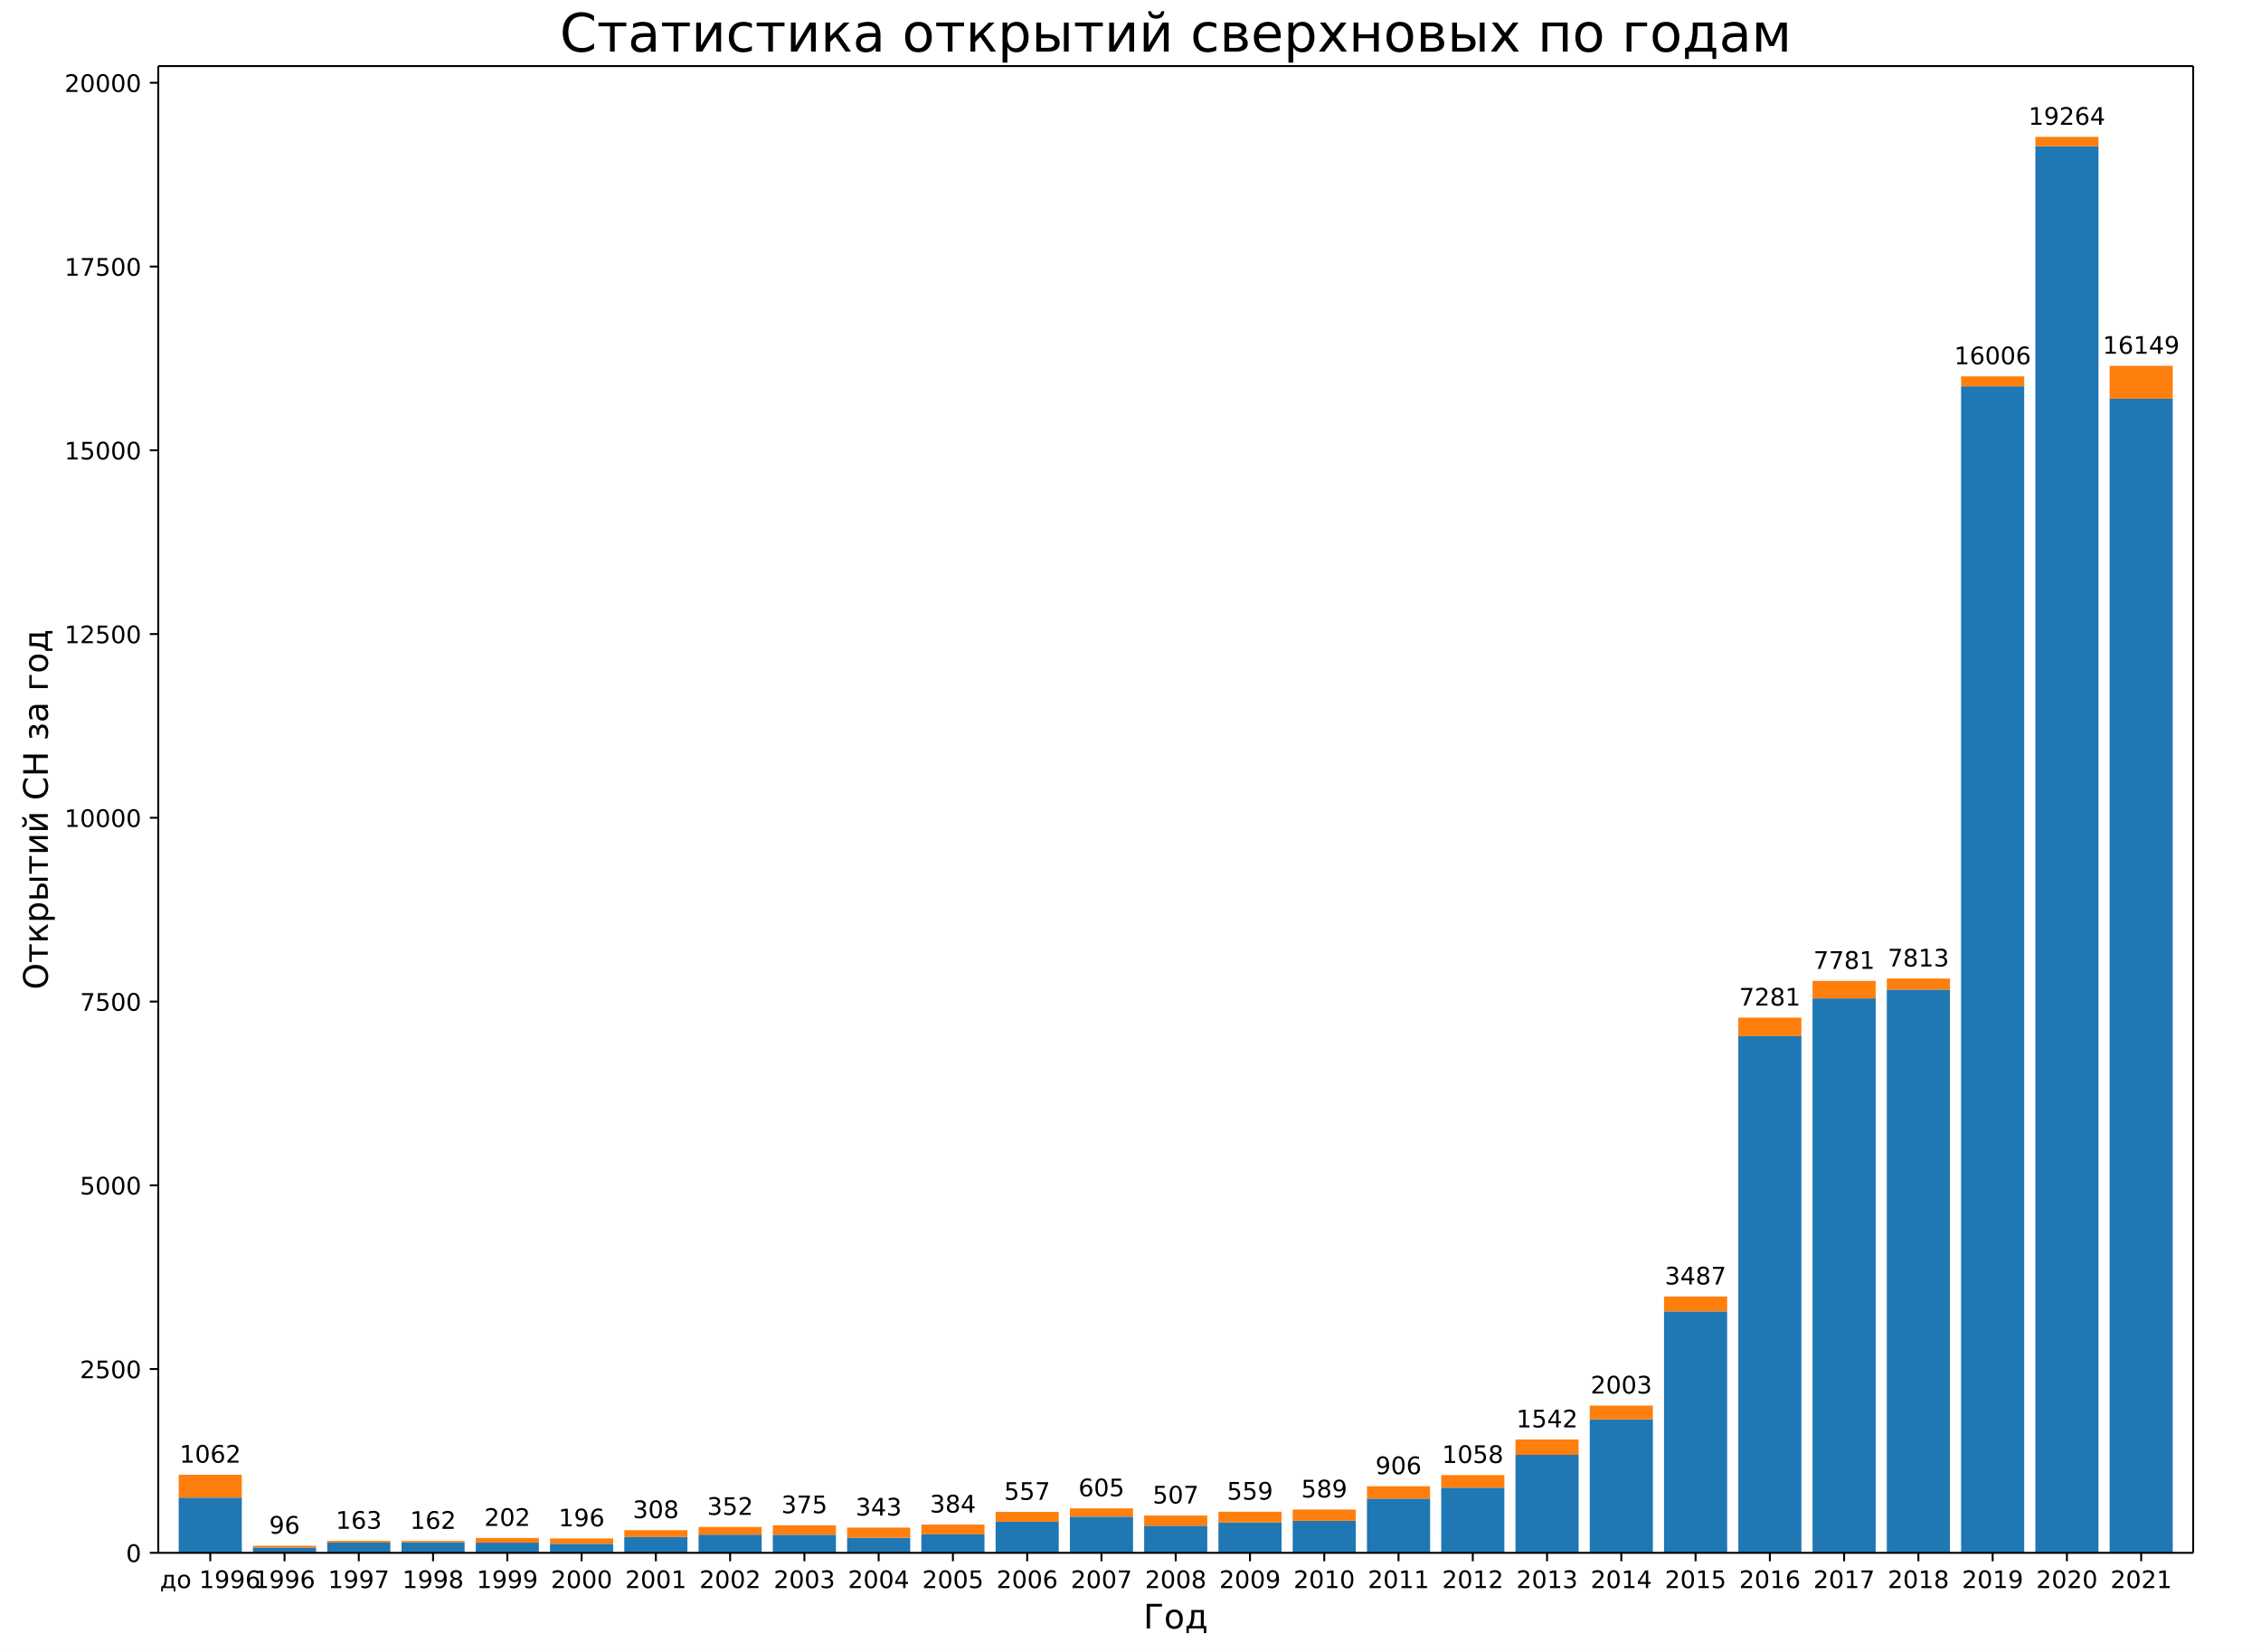
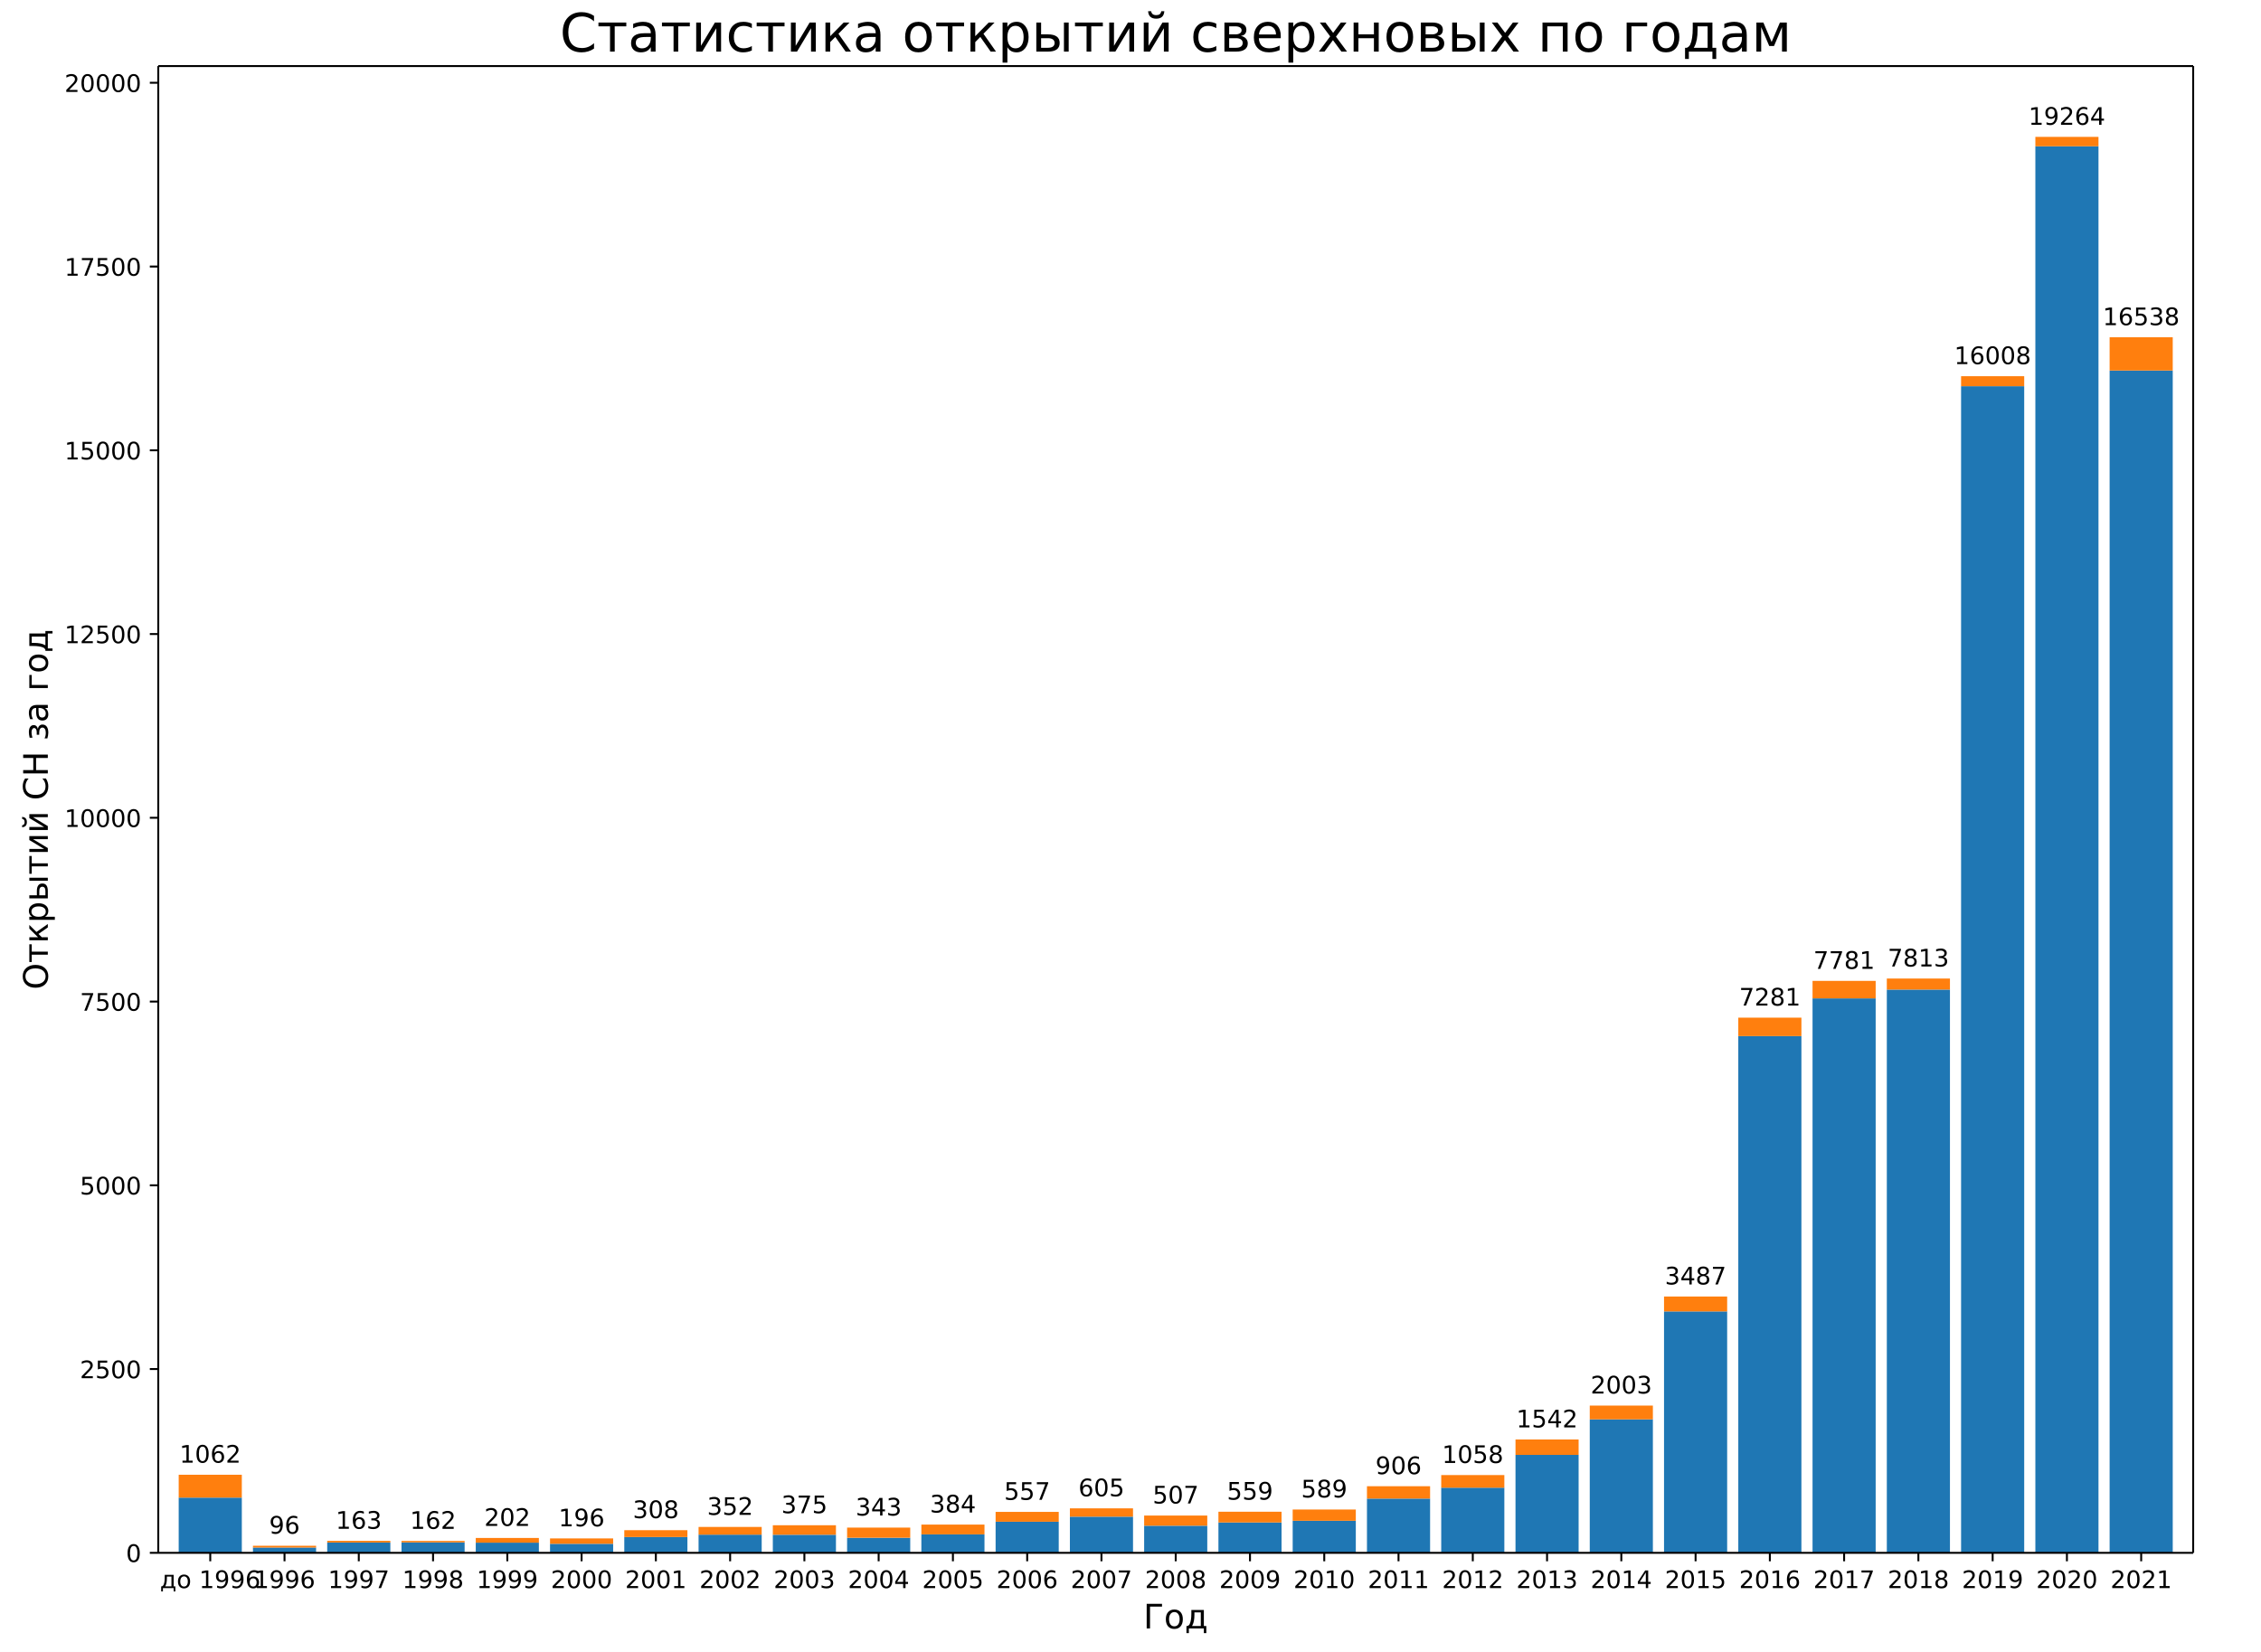
<svg xmlns="http://www.w3.org/2000/svg" xmlns:xlink="http://www.w3.org/1999/xlink" width="936pt" height="684pt" version="1.1" viewBox="0 0 936 684">
  <defs>
    <style type="text/css">*{stroke-linecap:butt;stroke-linejoin:round;}</style>
  </defs>
  <path d="m0 684h936v-684h-936z" fill="#fff" />
  <path d="m65.52 642.96h842.4v-615.6h-842.4z" fill="#fff" />
  <path d="m73.975 642.96h26.133v-22.856h-26.133z" clip-path="url(#a)" fill="#1f77b4" />
  <path d="m104.72 642.96h26.133v-2.191h-26.133z" clip-path="url(#a)" fill="#1f77b4" />
  <path d="m135.46 642.96h26.133v-4.261h-26.133z" clip-path="url(#a)" fill="#1f77b4" />
  <path d="m166.21 642.96h26.133v-4.322h-26.133z" clip-path="url(#a)" fill="#1f77b4" />
  <path d="m196.95 642.96h26.133v-4.2h-26.133z" clip-path="url(#a)" fill="#1f77b4" />
  <path d="m227.7 642.96h26.133v-3.743h-26.133z" clip-path="url(#a)" fill="#1f77b4" />
  <path d="m258.44 642.96h26.133v-6.543h-26.133z" clip-path="url(#a)" fill="#1f77b4" />
  <path d="m289.19 642.96h26.133v-7.517h-26.133z" clip-path="url(#a)" fill="#1f77b4" />
  <path d="m319.93 642.96h26.133v-7.487h-26.133z" clip-path="url(#a)" fill="#1f77b4" />
  <path d="m350.68 642.96h26.133v-6.239h-26.133z" clip-path="url(#a)" fill="#1f77b4" />
  <path d="m381.42 642.96h26.133v-7.639h-26.133z" clip-path="url(#a)" fill="#1f77b4" />
  <path d="m412.16 642.96h26.133v-12.874h-26.133z" clip-path="url(#a)" fill="#1f77b4" />
  <path d="m442.91 642.96h26.133v-14.974h-26.133z" clip-path="url(#a)" fill="#1f77b4" />
  <path d="m473.65 642.96h26.133v-11.23h-26.133z" clip-path="url(#a)" fill="#1f77b4" />
  <path d="m504.4 642.96h26.133v-12.569h-26.133z" clip-path="url(#a)" fill="#1f77b4" />
  <path d="m535.14 642.96h26.133v-13.269h-26.133z" clip-path="url(#a)" fill="#1f77b4" />
  <path d="m565.89 642.96h26.133v-22.46h-26.133z" clip-path="url(#a)" fill="#1f77b4" />
  <path d="m596.63 642.96h26.133v-26.965h-26.133z" clip-path="url(#a)" fill="#1f77b4" />
  <path d="m627.38 642.96h26.133v-40.538h-26.133z" clip-path="url(#a)" fill="#1f77b4" />
  <path d="m658.12 642.96h26.133v-55.269h-26.133z" clip-path="url(#a)" fill="#1f77b4" />
  <path d="m688.87 642.96h26.133v-99.946h-26.133z" clip-path="url(#a)" fill="#1f77b4" />
  <path d="m719.61 642.96h26.133v-213.95h-26.133z" clip-path="url(#a)" fill="#1f77b4" />
  <path d="m750.35 642.96h26.133v-229.57h-26.133z" clip-path="url(#a)" fill="#1f77b4" />
  <path d="m781.1 642.96h26.133v-233.22h-26.133z" clip-path="url(#a)" fill="#1f77b4" />
-   <path d="m811.84 642.96h26.133v-483.02h-26.133z" clip-path="url(#a)" fill="#1f77b4" />
+   <path d="m811.84 642.96h26.133v-483.05h-26.133z" clip-path="url(#a)" fill="#1f77b4" />
  <path d="m842.59 642.96h26.133v-582.39h-26.133z" clip-path="url(#a)" fill="#1f77b4" />
-   <path d="m873.33 642.96h26.133v-477.88h-26.133z" clip-path="url(#a)" fill="#1f77b4" />
+   <path d="m873.33 642.96h26.133v-489.54h-26.133z" clip-path="url(#a)" fill="#1f77b4" />
  <path d="m73.975 620.1h26.133v-9.465h-26.133z" clip-path="url(#a)" fill="#ff7f0e" />
  <path d="m104.72 640.77h26.133v-0.73h-26.133z" clip-path="url(#a)" fill="#ff7f0e" />
  <path d="m135.46 638.7h26.133v-0.7h-26.133z" clip-path="url(#a)" fill="#ff7f0e" />
  <path d="m166.21 638.64h26.133v-0.609h-26.133z" clip-path="url(#a)" fill="#ff7f0e" />
  <path d="m196.95 638.76h26.133v-1.948h-26.133z" clip-path="url(#a)" fill="#ff7f0e" />
  <path d="m227.7 639.22h26.133v-2.222h-26.133z" clip-path="url(#a)" fill="#ff7f0e" />
  <path d="m258.44 636.42h26.133v-2.83h-26.133z" clip-path="url(#a)" fill="#ff7f0e" />
  <path d="m289.19 635.44h26.133v-3.196h-26.133z" clip-path="url(#a)" fill="#ff7f0e" />
  <path d="m319.93 635.47h26.133v-3.926h-26.133z" clip-path="url(#a)" fill="#ff7f0e" />
  <path d="m350.68 636.72h26.133v-4.2h-26.133z" clip-path="url(#a)" fill="#ff7f0e" />
  <path d="m381.42 635.32h26.133v-4.048h-26.133z" clip-path="url(#a)" fill="#ff7f0e" />
  <path d="m412.16 630.09h26.133v-4.078h-26.133z" clip-path="url(#a)" fill="#ff7f0e" />
  <path d="m442.91 627.99h26.133v-3.439h-26.133z" clip-path="url(#a)" fill="#ff7f0e" />
  <path d="m473.65 631.73h26.133v-4.2h-26.133z" clip-path="url(#a)" fill="#ff7f0e" />
  <path d="m504.4 630.39h26.133v-4.443h-26.133z" clip-path="url(#a)" fill="#ff7f0e" />
  <path d="m535.14 629.69h26.133v-4.656h-26.133z" clip-path="url(#a)" fill="#ff7f0e" />
  <path d="m565.89 620.5h26.133v-5.113h-26.133z" clip-path="url(#a)" fill="#ff7f0e" />
  <path d="m596.63 616h26.133v-5.235h-26.133z" clip-path="url(#a)" fill="#ff7f0e" />
  <path d="m627.38 602.42h26.133v-6.391h-26.133z" clip-path="url(#a)" fill="#ff7f0e" />
  <path d="m658.12 587.69h26.133v-5.691h-26.133z" clip-path="url(#a)" fill="#ff7f0e" />
  <path d="m688.87 543.01h26.133v-6.178h-26.133z" clip-path="url(#a)" fill="#ff7f0e" />
  <path d="m719.61 429.01h26.133v-7.639h-26.133z" clip-path="url(#a)" fill="#ff7f0e" />
  <path d="m750.35 413.39h26.133v-7.243h-26.133z" clip-path="url(#a)" fill="#ff7f0e" />
  <path d="m781.1 409.74h26.133v-4.565h-26.133z" clip-path="url(#a)" fill="#ff7f0e" />
-   <path d="m811.84 159.94h26.133v-4.109h-26.133z" clip-path="url(#a)" fill="#ff7f0e" />
+   <path d="m811.84 159.91h26.133v-4.139h-26.133z" clip-path="url(#a)" fill="#ff7f0e" />
  <path d="m842.59 60.57h26.133v-3.896h-26.133z" clip-path="url(#a)" fill="#ff7f0e" />
-   <path d="m873.33 165.08h26.133v-13.604h-26.133z" clip-path="url(#a)" fill="#ff7f0e" />
+   <path d="m873.33 153.42h26.133v-13.787h-26.133z" clip-path="url(#a)" fill="#ff7f0e" />
  <defs>
    <path id="b" d="m0 0v3.5" stroke="#000" stroke-width=".8" />
  </defs>
  <use x="87.041" y="642.96" stroke="#000000" stroke-width=".8" xlink:href="#b" />
  <text transform="rotate(-0 87.041 657.56)" x="87.041" y="657.558" font-family="DejaVu Sans" font-size="10px" text-anchor="middle">до 1996</text>
  <use x="117.786" y="642.96" stroke="#000000" stroke-width=".8" xlink:href="#b" />
  <text transform="rotate(-0 117.79 657.56)" x="117.786" y="657.558" font-family="DejaVu Sans" font-size="10px" text-anchor="middle">1996</text>
  <use x="148.53" y="642.96" stroke="#000000" stroke-width=".8" xlink:href="#b" />
  <text transform="rotate(-0 148.53 657.56)" x="148.53" y="657.558" font-family="DejaVu Sans" font-size="10px" text-anchor="middle">1997</text>
  <use x="179.275" y="642.96" stroke="#000000" stroke-width=".8" xlink:href="#b" />
  <text transform="rotate(-0 179.27 657.56)" x="179.275" y="657.558" font-family="DejaVu Sans" font-size="10px" text-anchor="middle">1998</text>
  <use x="210.019" y="642.96" stroke="#000000" stroke-width=".8" xlink:href="#b" />
  <text transform="rotate(-0 210.02 657.56)" x="210.019" y="657.558" font-family="DejaVu Sans" font-size="10px" text-anchor="middle">1999</text>
  <use x="240.764" y="642.96" stroke="#000000" stroke-width=".8" xlink:href="#b" />
  <text transform="rotate(-0 240.76 657.56)" x="240.764" y="657.558" font-family="DejaVu Sans" font-size="10px" text-anchor="middle">2000</text>
  <use x="271.508" y="642.96" stroke="#000000" stroke-width=".8" xlink:href="#b" />
  <text transform="rotate(-0 271.51 657.56)" x="271.508" y="657.558" font-family="DejaVu Sans" font-size="10px" text-anchor="middle">2001</text>
  <use x="302.253" y="642.96" stroke="#000000" stroke-width=".8" xlink:href="#b" />
  <text transform="rotate(-0 302.25 657.56)" x="302.253" y="657.558" font-family="DejaVu Sans" font-size="10px" text-anchor="middle">2002</text>
  <use x="332.997" y="642.96" stroke="#000000" stroke-width=".8" xlink:href="#b" />
  <text transform="rotate(-0 333 657.56)" x="332.997" y="657.558" font-family="DejaVu Sans" font-size="10px" text-anchor="middle">2003</text>
  <use x="363.742" y="642.96" stroke="#000000" stroke-width=".8" xlink:href="#b" />
  <text transform="rotate(-0 363.74 657.56)" x="363.742" y="657.558" font-family="DejaVu Sans" font-size="10px" text-anchor="middle">2004</text>
  <use x="394.486" y="642.96" stroke="#000000" stroke-width=".8" xlink:href="#b" />
  <text transform="rotate(-0 394.49 657.56)" x="394.486" y="657.558" font-family="DejaVu Sans" font-size="10px" text-anchor="middle">2005</text>
  <use x="425.231" y="642.96" stroke="#000000" stroke-width=".8" xlink:href="#b" />
  <text transform="rotate(-0 425.23 657.56)" x="425.231" y="657.558" font-family="DejaVu Sans" font-size="10px" text-anchor="middle">2006</text>
  <use x="455.975" y="642.96" stroke="#000000" stroke-width=".8" xlink:href="#b" />
  <text transform="rotate(-0 455.98 657.56)" x="455.975" y="657.558" font-family="DejaVu Sans" font-size="10px" text-anchor="middle">2007</text>
  <use x="486.72" y="642.96" stroke="#000000" stroke-width=".8" xlink:href="#b" />
  <text transform="rotate(-0 486.72 657.56)" x="486.72" y="657.558" font-family="DejaVu Sans" font-size="10px" text-anchor="middle">2008</text>
  <use x="517.465" y="642.96" stroke="#000000" stroke-width=".8" xlink:href="#b" />
  <text transform="rotate(-0 517.46 657.56)" x="517.465" y="657.558" font-family="DejaVu Sans" font-size="10px" text-anchor="middle">2009</text>
  <use x="548.209" y="642.96" stroke="#000000" stroke-width=".8" xlink:href="#b" />
  <text transform="rotate(-0 548.21 657.56)" x="548.209" y="657.558" font-family="DejaVu Sans" font-size="10px" text-anchor="middle">2010</text>
  <use x="578.954" y="642.96" stroke="#000000" stroke-width=".8" xlink:href="#b" />
  <text transform="rotate(-0 578.95 657.56)" x="578.954" y="657.558" font-family="DejaVu Sans" font-size="10px" text-anchor="middle">2011</text>
  <use x="609.698" y="642.96" stroke="#000000" stroke-width=".8" xlink:href="#b" />
  <text transform="rotate(-0 609.7 657.56)" x="609.698" y="657.558" font-family="DejaVu Sans" font-size="10px" text-anchor="middle">2012</text>
  <use x="640.443" y="642.96" stroke="#000000" stroke-width=".8" xlink:href="#b" />
  <text transform="rotate(-0 640.44 657.56)" x="640.443" y="657.558" font-family="DejaVu Sans" font-size="10px" text-anchor="middle">2013</text>
  <use x="671.187" y="642.96" stroke="#000000" stroke-width=".8" xlink:href="#b" />
  <text transform="rotate(-0 671.19 657.56)" x="671.187" y="657.558" font-family="DejaVu Sans" font-size="10px" text-anchor="middle">2014</text>
  <use x="701.932" y="642.96" stroke="#000000" stroke-width=".8" xlink:href="#b" />
  <text transform="rotate(-0 701.93 657.56)" x="701.932" y="657.558" font-family="DejaVu Sans" font-size="10px" text-anchor="middle">2015</text>
  <use x="732.676" y="642.96" stroke="#000000" stroke-width=".8" xlink:href="#b" />
  <text transform="rotate(-0 732.68 657.56)" x="732.676" y="657.558" font-family="DejaVu Sans" font-size="10px" text-anchor="middle">2016</text>
  <use x="763.421" y="642.96" stroke="#000000" stroke-width=".8" xlink:href="#b" />
  <text transform="rotate(-0 763.42 657.56)" x="763.421" y="657.558" font-family="DejaVu Sans" font-size="10px" text-anchor="middle">2017</text>
  <use x="794.165" y="642.96" stroke="#000000" stroke-width=".8" xlink:href="#b" />
  <text transform="rotate(-0 794.17 657.56)" x="794.165" y="657.558" font-family="DejaVu Sans" font-size="10px" text-anchor="middle">2018</text>
  <use x="824.91" y="642.96" stroke="#000000" stroke-width=".8" xlink:href="#b" />
  <text transform="rotate(-0 824.91 657.56)" x="824.91" y="657.558" font-family="DejaVu Sans" font-size="10px" text-anchor="middle">2019</text>
  <use x="855.654" y="642.96" stroke="#000000" stroke-width=".8" xlink:href="#b" />
  <text transform="rotate(-0 855.65 657.56)" x="855.654" y="657.558" font-family="DejaVu Sans" font-size="10px" text-anchor="middle">2020</text>
  <use x="886.399" y="642.96" stroke="#000000" stroke-width=".8" xlink:href="#b" />
  <text transform="rotate(-0 886.4 657.56)" x="886.399" y="657.558" font-family="DejaVu Sans" font-size="10px" text-anchor="middle">2021</text>
  <text transform="rotate(-0 486.72 674.28)" x="486.72" y="674.276" font-family="DejaVu Sans" font-size="14px" text-anchor="middle">Год</text>
  <defs>
    <path id="c" d="m0 0h-3.5" stroke="#000" stroke-width=".8" />
  </defs>
  <use x="65.52" y="642.96" stroke="#000000" stroke-width=".8" xlink:href="#c" />
  <text transform="rotate(-0 58.52 646.76)" x="58.52" y="646.759" font-family="DejaVu Sans" font-size="10px" text-anchor="end">0</text>
  <use x="65.52" y="566.874" stroke="#000000" stroke-width=".8" xlink:href="#c" />
  <text transform="rotate(-0 58.52 570.67)" x="58.52" y="570.674" font-family="DejaVu Sans" font-size="10px" text-anchor="end">2500</text>
  <use x="65.52" y="490.789" stroke="#000000" stroke-width=".8" xlink:href="#c" />
  <text transform="rotate(-0 58.52 494.59)" x="58.52" y="494.588" font-family="DejaVu Sans" font-size="10px" text-anchor="end">5000</text>
  <use x="65.52" y="414.703" stroke="#000000" stroke-width=".8" xlink:href="#c" />
  <text transform="rotate(-0 58.52 418.5)" x="58.52" y="418.502" font-family="DejaVu Sans" font-size="10px" text-anchor="end">7500</text>
  <use x="65.52" y="338.617" stroke="#000000" stroke-width=".8" xlink:href="#c" />
  <text transform="rotate(-0 58.52 342.42)" x="58.52" y="342.417" font-family="DejaVu Sans" font-size="10px" text-anchor="end">10000</text>
  <use x="65.52" y="262.532" stroke="#000000" stroke-width=".8" xlink:href="#c" />
  <text transform="rotate(-0 58.52 266.33)" x="58.52" y="266.331" font-family="DejaVu Sans" font-size="10px" text-anchor="end">12500</text>
  <use x="65.52" y="186.446" stroke="#000000" stroke-width=".8" xlink:href="#c" />
  <text transform="rotate(-0 58.52 190.25)" x="58.52" y="190.245" font-family="DejaVu Sans" font-size="10px" text-anchor="end">15000</text>
  <use x="65.52" y="110.36" stroke="#000000" stroke-width=".8" xlink:href="#c" />
  <text transform="rotate(-0 58.52 114.16)" x="58.52" y="114.16" font-family="DejaVu Sans" font-size="10px" text-anchor="end">17500</text>
  <use x="65.52" y="34.275" stroke="#000000" stroke-width=".8" xlink:href="#c" />
  <text transform="rotate(-0 58.52 38.074)" x="58.52" y="38.074" font-family="DejaVu Sans" font-size="10px" text-anchor="end">20000</text>
  <text transform="rotate(-90 19.796 335.16)" x="19.796" y="335.16" font-family="DejaVu Sans" font-size="14px" text-anchor="middle">Открытий СН за год</text>
  <path d="m65.52 642.96v-615.6" fill="none" stroke="#000" stroke-linecap="square" stroke-width=".8" />
  <path d="m907.92 642.96v-615.6" fill="none" stroke="#000" stroke-linecap="square" stroke-width=".8" />
  <path d="m65.52 642.96h842.4" fill="none" stroke="#000" stroke-linecap="square" stroke-width=".8" />
  <path d="m65.52 27.36h842.4" fill="none" stroke="#000" stroke-linecap="square" stroke-width=".8" />
  <text transform="rotate(-0 87.041 605.64)" x="87.041" y="605.639" font-family="DejaVu Sans" font-size="10px" text-anchor="middle">1062</text>
  <text transform="rotate(-0 117.79 635.04)" x="117.786" y="635.038" font-family="DejaVu Sans" font-size="10px" text-anchor="middle">96</text>
  <text transform="rotate(-0 148.53 633)" x="148.53" y="632.999" font-family="DejaVu Sans" font-size="10px" text-anchor="middle">163</text>
  <text transform="rotate(-0 179.27 633.03)" x="179.275" y="633.03" font-family="DejaVu Sans" font-size="10px" text-anchor="middle">162</text>
  <text transform="rotate(-0 210.02 631.81)" x="210.019" y="631.812" font-family="DejaVu Sans" font-size="10px" text-anchor="middle">202</text>
  <text transform="rotate(-0 240.76 631.99)" x="240.764" y="631.995" font-family="DejaVu Sans" font-size="10px" text-anchor="middle">196</text>
  <text transform="rotate(-0 271.51 628.59)" x="271.508" y="628.586" font-family="DejaVu Sans" font-size="10px" text-anchor="middle">308</text>
  <text transform="rotate(-0 302.25 627.25)" x="302.253" y="627.247" font-family="DejaVu Sans" font-size="10px" text-anchor="middle">352</text>
  <text transform="rotate(-0 333 626.55)" x="332.997" y="626.547" font-family="DejaVu Sans" font-size="10px" text-anchor="middle">375</text>
  <text transform="rotate(-0 363.74 627.52)" x="363.742" y="627.521" font-family="DejaVu Sans" font-size="10px" text-anchor="middle">343</text>
  <text transform="rotate(-0 394.49 626.27)" x="394.486" y="626.273" font-family="DejaVu Sans" font-size="10px" text-anchor="middle">384</text>
  <text transform="rotate(-0 425.23 621.01)" x="425.231" y="621.008" font-family="DejaVu Sans" font-size="10px" text-anchor="middle">557</text>
  <text transform="rotate(-0 455.98 619.55)" x="455.975" y="619.547" font-family="DejaVu Sans" font-size="10px" text-anchor="middle">605</text>
  <text transform="rotate(-0 486.72 622.53)" x="486.72" y="622.53" font-family="DejaVu Sans" font-size="10px" text-anchor="middle">507</text>
  <text transform="rotate(-0 517.46 620.95)" x="517.465" y="620.947" font-family="DejaVu Sans" font-size="10px" text-anchor="middle">559</text>
  <text transform="rotate(-0 548.21 620.03)" x="548.209" y="620.034" font-family="DejaVu Sans" font-size="10px" text-anchor="middle">589</text>
  <text transform="rotate(-0 578.95 610.39)" x="578.954" y="610.387" font-family="DejaVu Sans" font-size="10px" text-anchor="middle">906</text>
  <text transform="rotate(-0 609.7 605.76)" x="609.698" y="605.761" font-family="DejaVu Sans" font-size="10px" text-anchor="middle">1058</text>
  <text transform="rotate(-0 640.44 591.03)" x="640.443" y="591.03" font-family="DejaVu Sans" font-size="10px" text-anchor="middle">1542</text>
  <text transform="rotate(-0 671.19 577)" x="671.187" y="577" font-family="DejaVu Sans" font-size="10px" text-anchor="middle">2003</text>
  <text transform="rotate(-0 701.93 531.84)" x="701.932" y="531.836" font-family="DejaVu Sans" font-size="10px" text-anchor="middle">3487</text>
  <text transform="rotate(-0 732.68 416.37)" x="732.676" y="416.368" font-family="DejaVu Sans" font-size="10px" text-anchor="middle">7281</text>
  <text transform="rotate(-0 763.42 401.15)" x="763.421" y="401.151" font-family="DejaVu Sans" font-size="10px" text-anchor="middle">7781</text>
  <text transform="rotate(-0 794.17 400.18)" x="794.165" y="400.177" font-family="DejaVu Sans" font-size="10px" text-anchor="middle">7813</text>
-   <text transform="rotate(-0 824.91 150.83)" x="824.91" y="150.829" font-family="DejaVu Sans" font-size="10px" text-anchor="middle">16006</text>
+   <text transform="rotate(-0 824.91 150.77)" x="824.91" y="150.768" font-family="DejaVu Sans" font-size="10px" text-anchor="middle">16008</text>
  <text transform="rotate(-0 855.65 51.674)" x="855.654" y="51.674" font-family="DejaVu Sans" font-size="10px" text-anchor="middle">19264</text>
-   <text transform="rotate(-0 886.4 146.48)" x="886.399" y="146.477" font-family="DejaVu Sans" font-size="10px" text-anchor="middle">16149</text>
+   <text transform="rotate(-0 886.4 134.64)" x="886.399" y="134.638" font-family="DejaVu Sans" font-size="10px" text-anchor="middle">16538</text>
  <text transform="rotate(-0 486.72 21.36)" x="486.72" y="21.36" font-family="DejaVu Sans" font-size="22px" text-anchor="middle">Статистика открытий сверхновых по годам</text>
  <defs>
    <clipPath id="a">
      <rect x="65.52" y="27.36" width="842.4" height="615.6" />
    </clipPath>
  </defs>
</svg>
